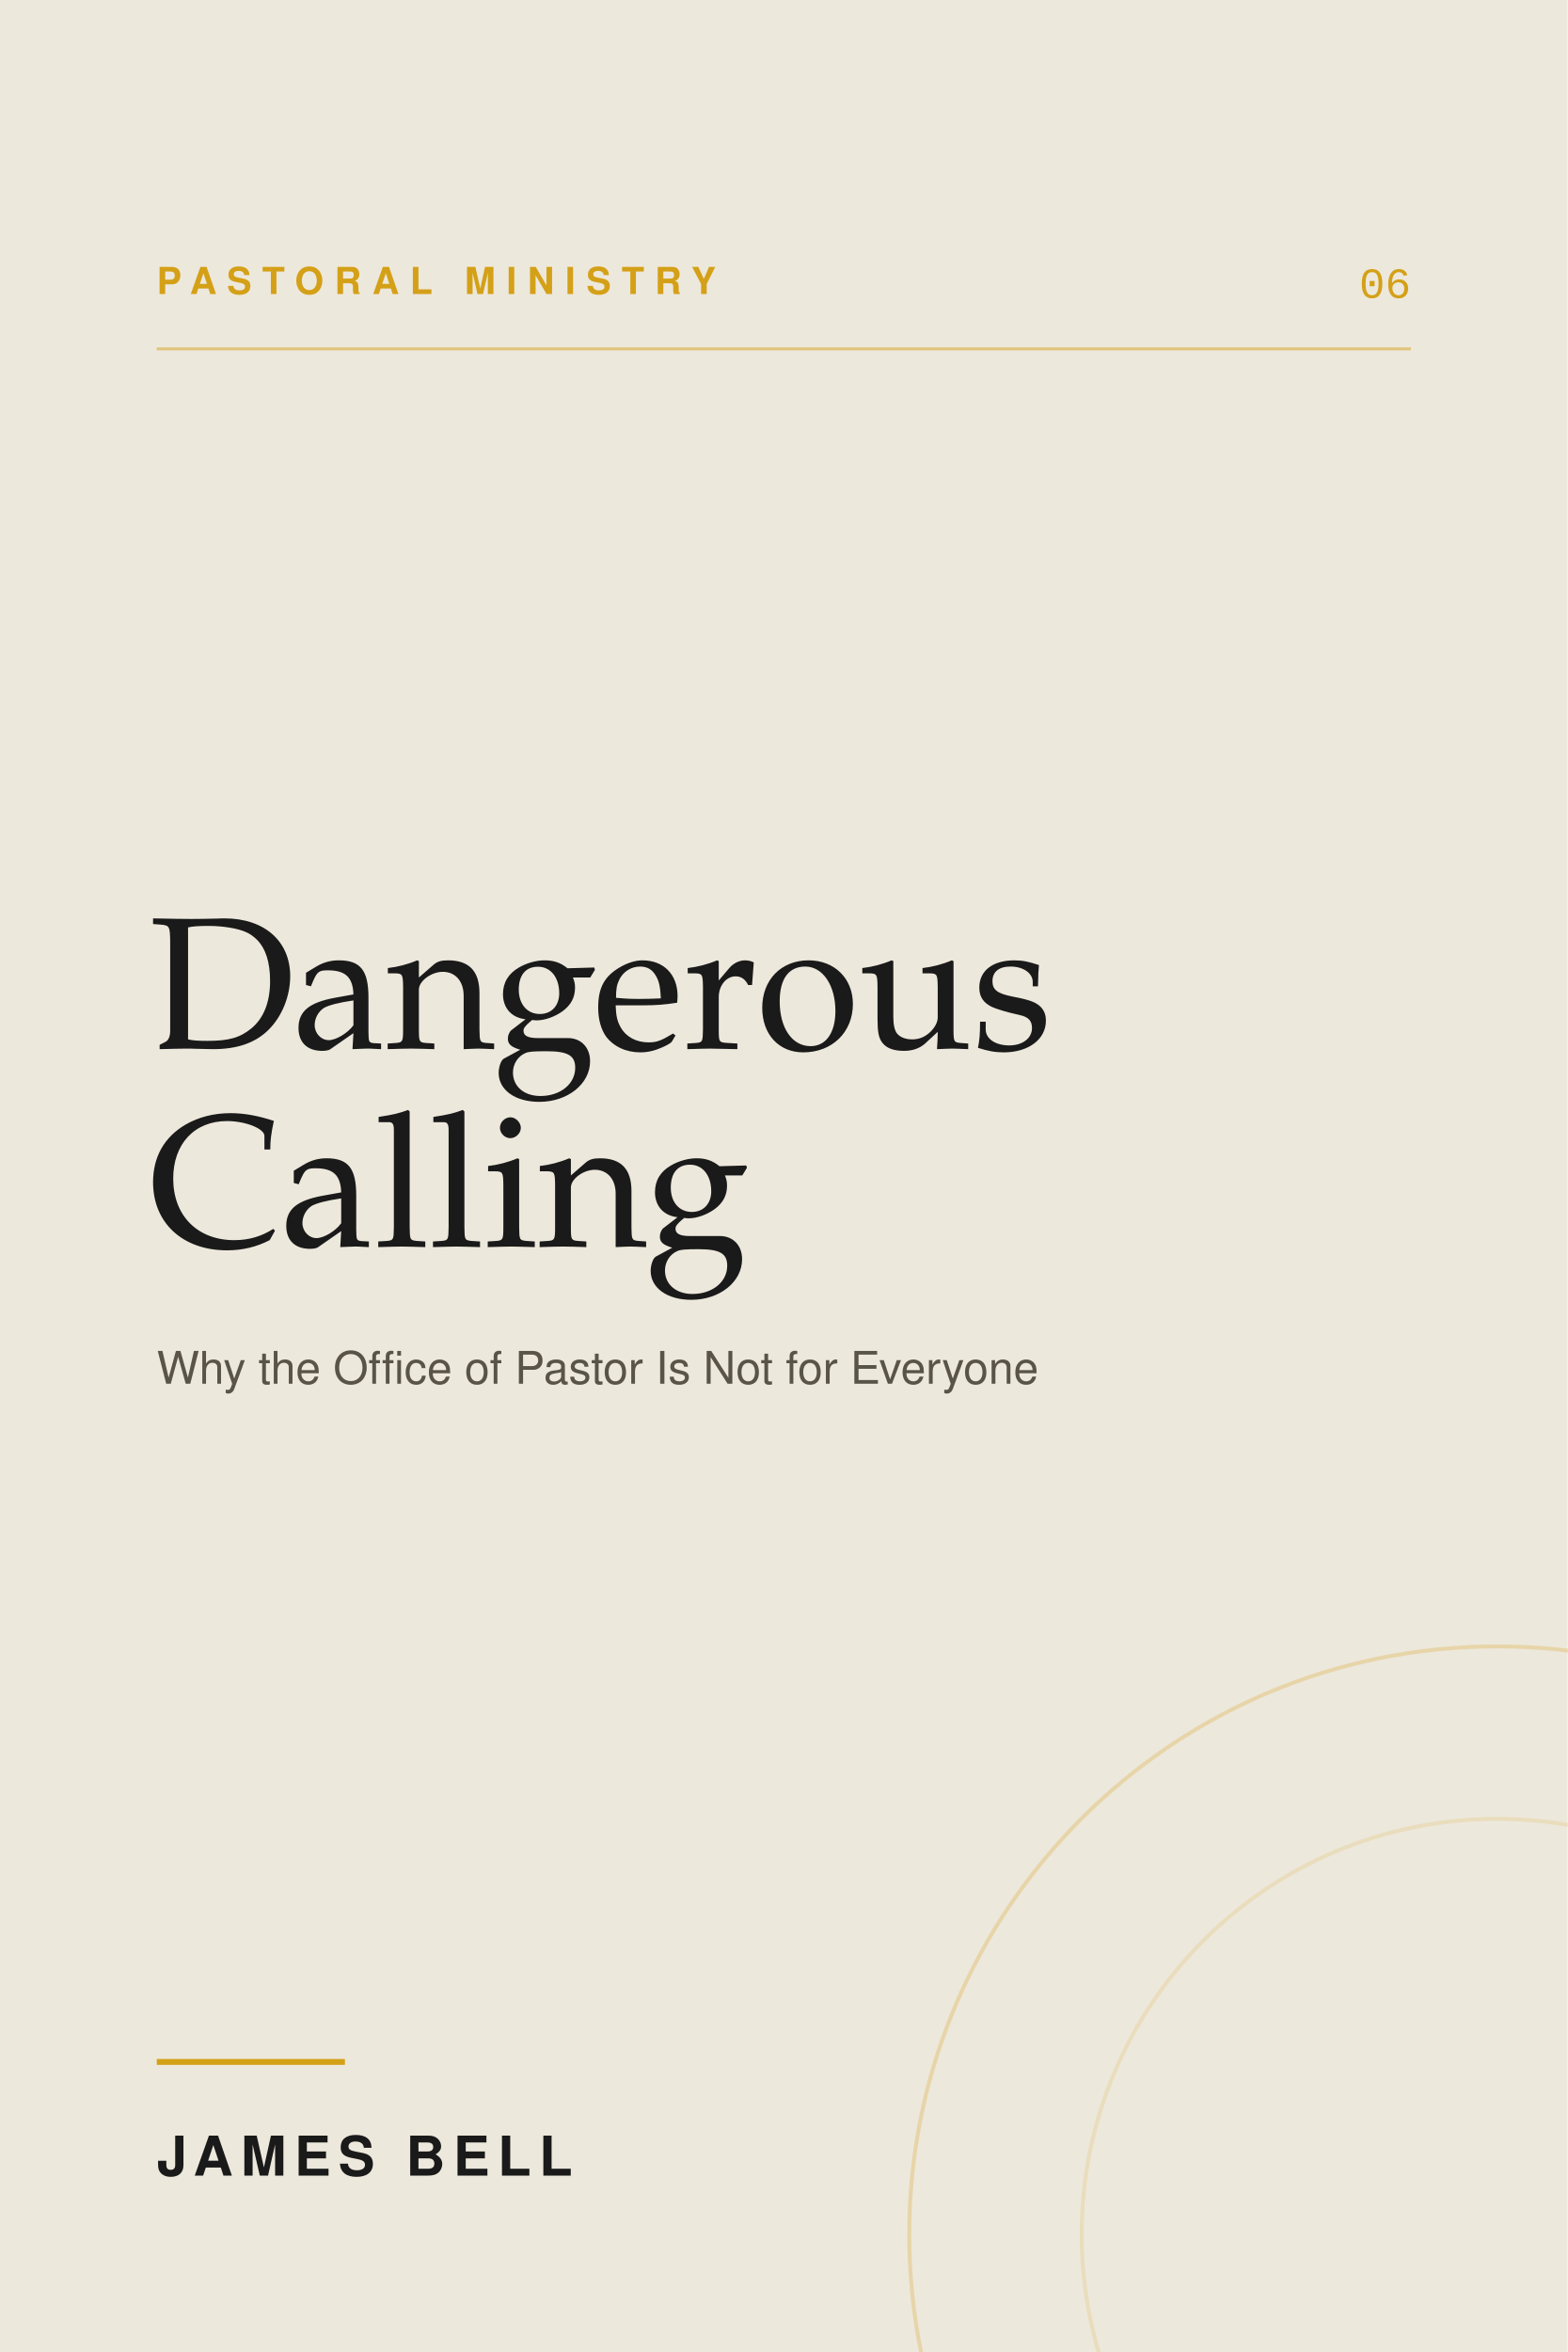
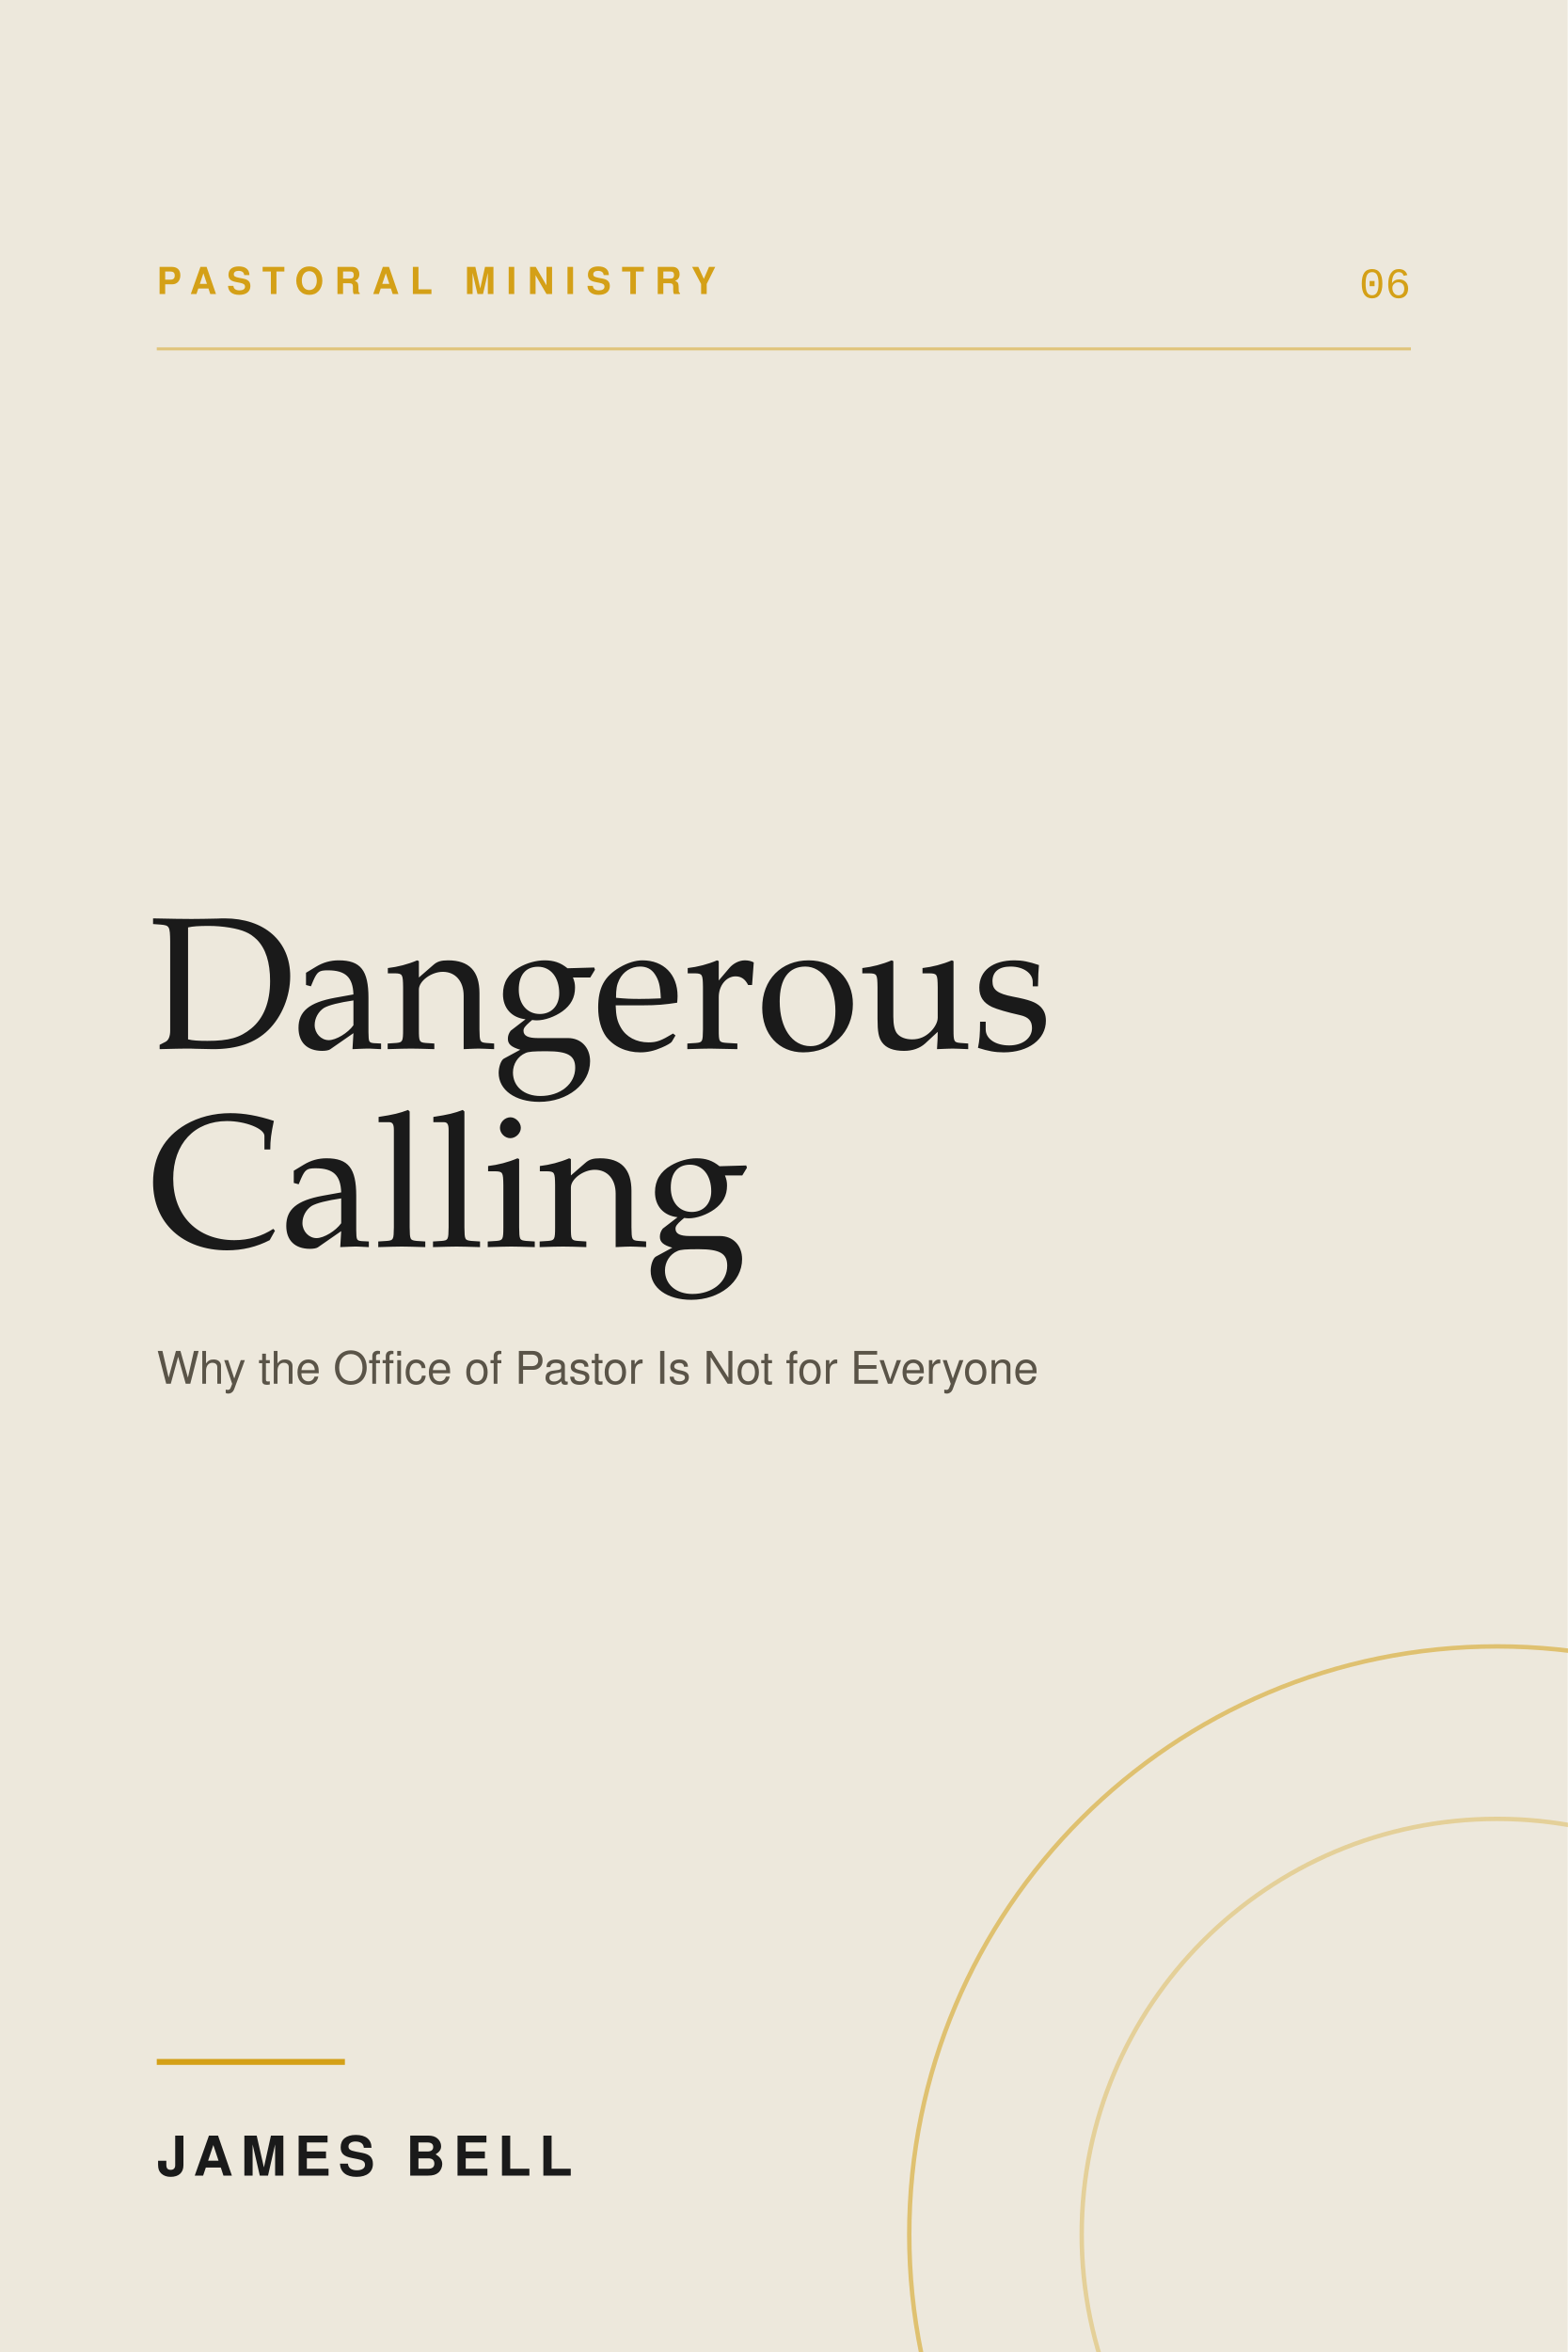
<svg xmlns="http://www.w3.org/2000/svg" width="800" height="1200" viewBox="0 0 800 1200" role="img" aria-label="Dangerous Calling by James Bell">
  <rect width="800" height="1200" fill="#EDE8DC" />
-   <circle cx="764" cy="1140" r="300" fill="none" stroke="#D4A017" stroke-width="2" opacity="0.26" />
-   <circle cx="764" cy="1140" r="212" fill="none" stroke="#D4A017" stroke-width="2" opacity="0.16" />
+   <circle cx="764" cy="1140" r="300" fill="none" stroke="#D4A017" stroke-width="2.25" opacity="0.55" />
+   <circle cx="764" cy="1140" r="212" fill="none" stroke="#D4A017" stroke-width="2.25" opacity="0.34" />
  <text x="80" y="150" font-family="Helvetica, Arial, sans-serif" font-size="19" letter-spacing="5.5" font-weight="700" fill="#D4A017">PASTORAL MINISTRY</text>
  <text x="720" y="152" text-anchor="end" font-family="'JetBrains Mono', 'Courier New', monospace" font-size="22" fill="#D4A017">06</text>
  <line x1="80" y1="178" x2="720" y2="178" stroke="#D4A017" stroke-width="1.5" opacity="0.5" />
  <text x="76" y="535" font-family="Palatino, 'Palatino Linotype', Georgia, serif" font-size="96" fill="#1A1A1A">Dangerous</text>
  <text x="76" y="636" font-family="Palatino, 'Palatino Linotype', Georgia, serif" font-size="96" fill="#1A1A1A">Calling</text>
  <text x="80" y="706" font-family="Helvetica, Arial, sans-serif" font-size="23" fill="#5A5448">Why the Office of Pastor Is Not for Everyone</text>
  <line x1="80" y1="1052" x2="176" y2="1052" stroke="#D4A017" stroke-width="3" />
  <text x="80" y="1110" font-family="Helvetica, Arial, sans-serif" font-size="28" letter-spacing="4" font-weight="700" fill="#1A1A1A">JAMES BELL</text>
</svg>
